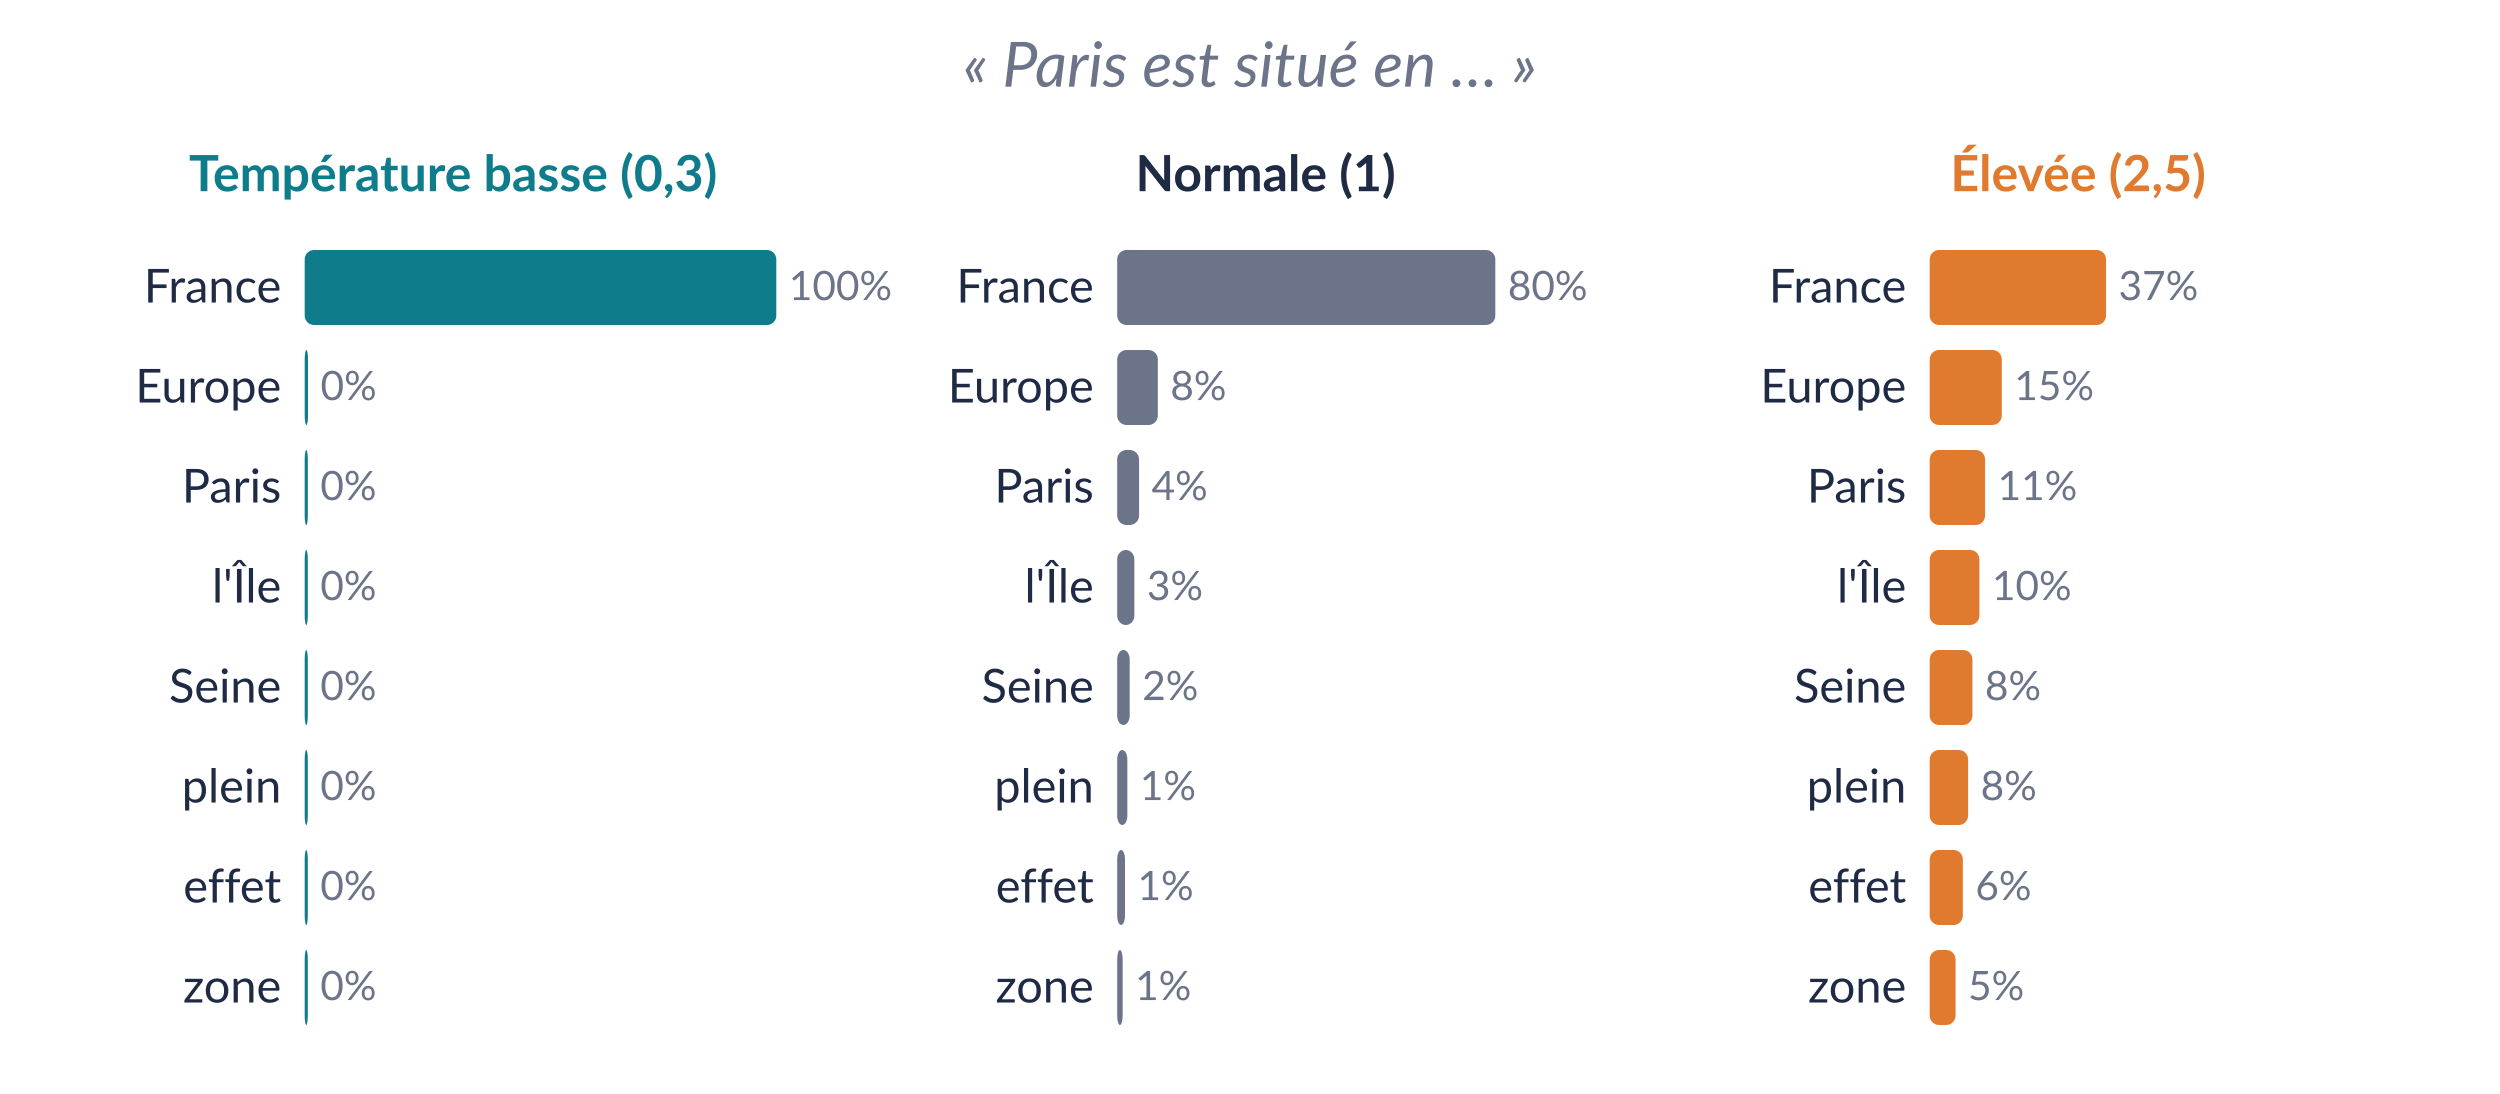
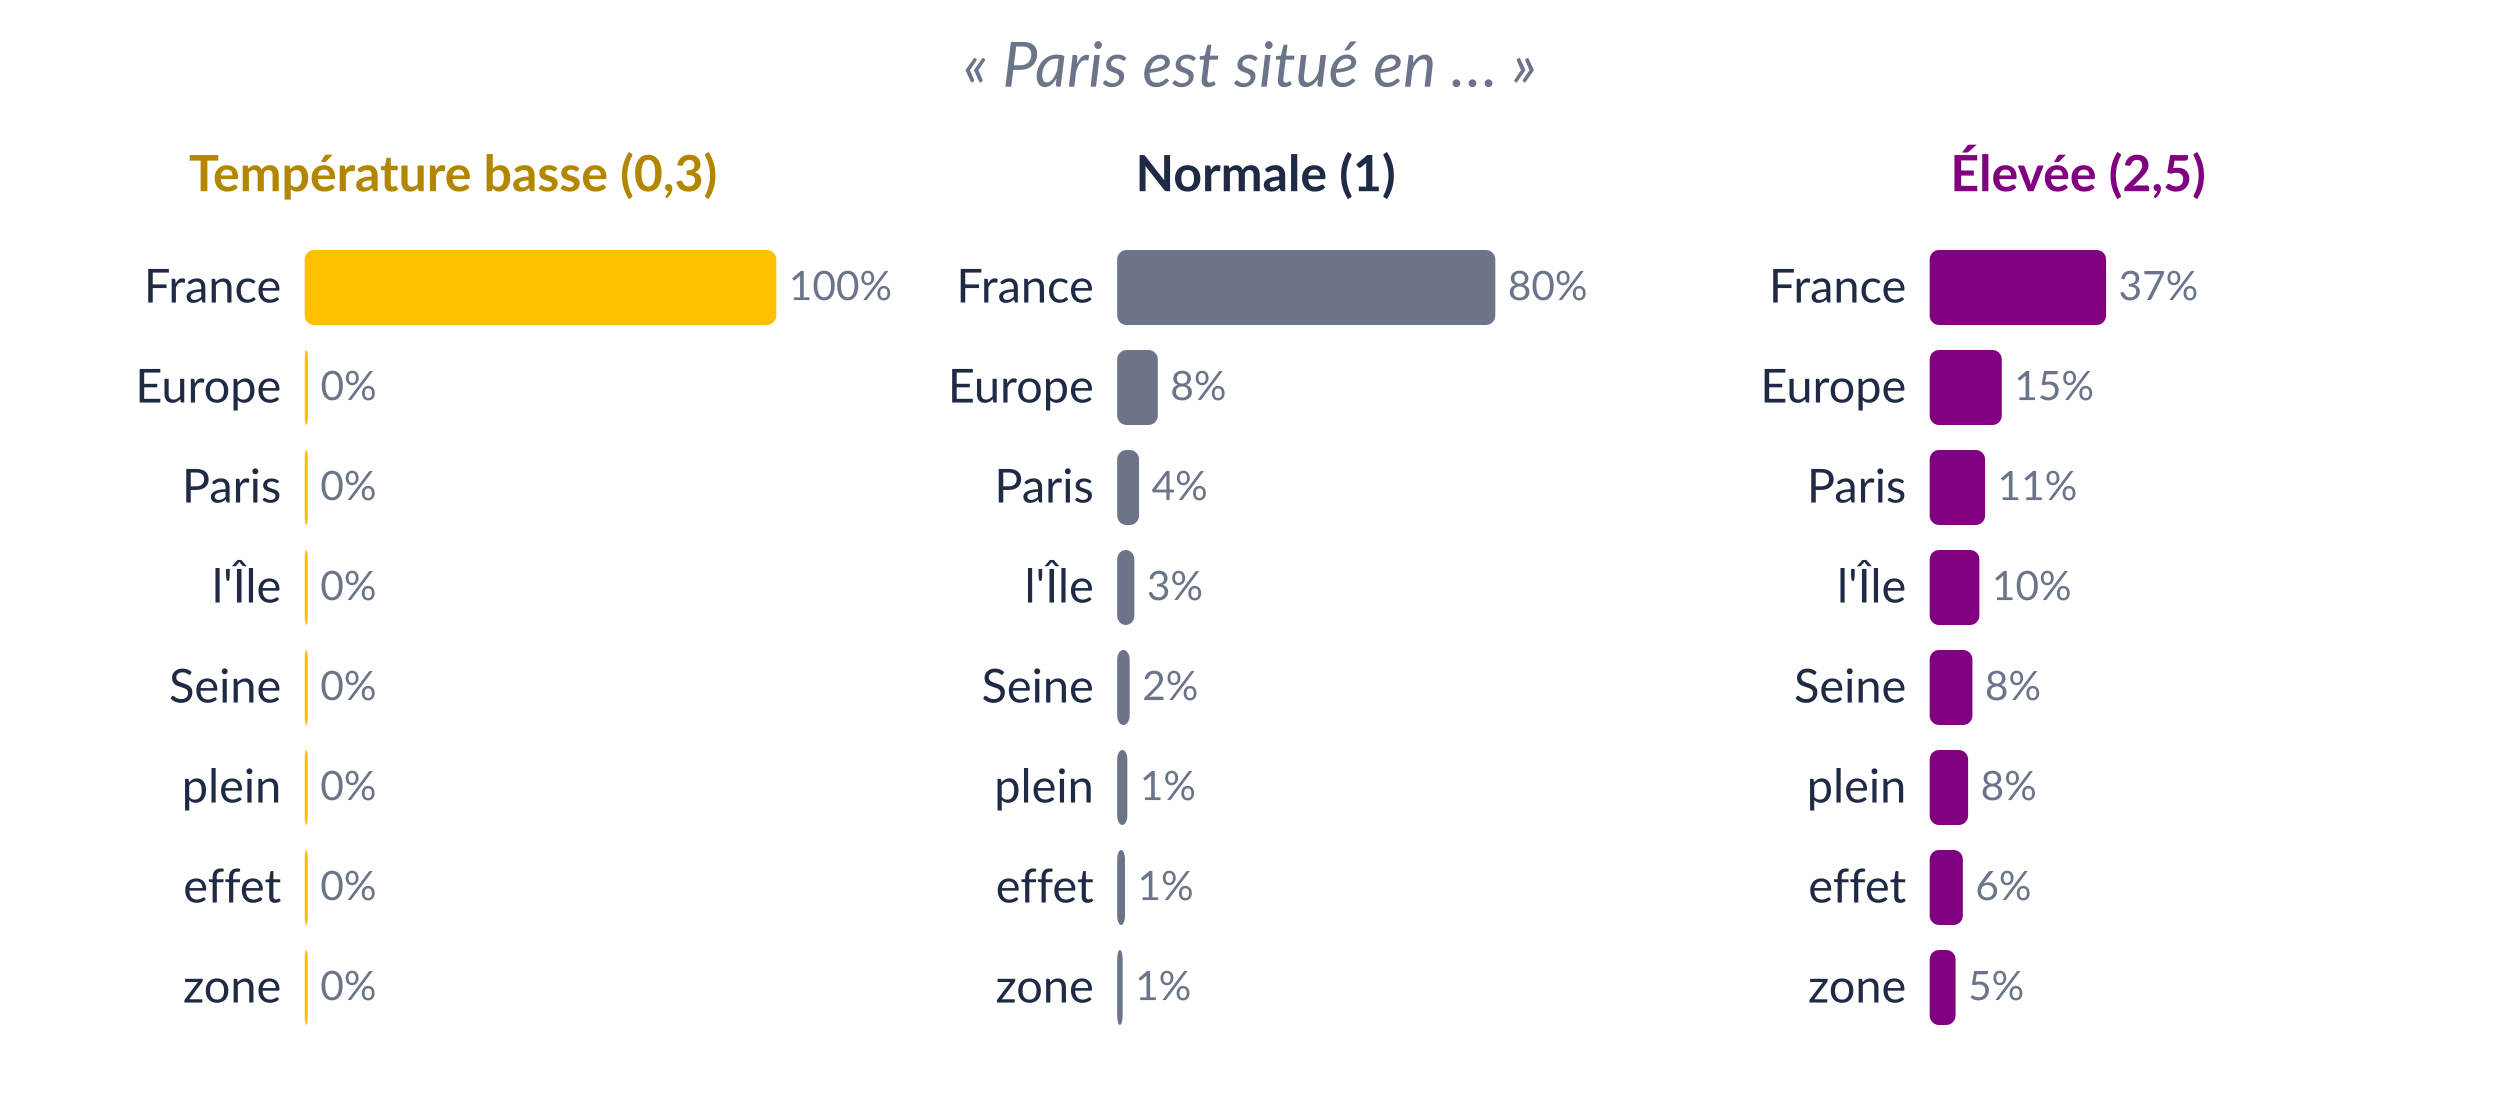
<svg xmlns="http://www.w3.org/2000/svg" viewBox="0 0 1600 700" width="1600" height="700">
  <text font-family="Lato, 'Noto Sans', 'Helvetica Neue', Arial, sans-serif" font-size="40" fill="#6b7489" font-weight="normal" text-anchor="middle" dominant-baseline="central" style="font-style:italic;">
    <tspan x="800" y="40.0">« Paris est situé en … »</tspan>
  </text>
-   <text font-family="Lato, 'Noto Sans', 'Helvetica Neue', Arial, sans-serif" font-size="32" fill="#0f7c8c" font-weight="bold" text-anchor="middle" dominant-baseline="central" style="">
+   <text font-family="Lato, 'Noto Sans', 'Helvetica Neue', Arial, sans-serif" font-size="32" fill="#b38600" font-weight="bold" text-anchor="middle" dominant-baseline="central" style="">
    <tspan x="290" y="110.0">Température basse (0,3)</tspan>
  </text>
  <text font-family="Lato, 'Noto Sans', 'Helvetica Neue', Arial, sans-serif" font-size="30" fill="#1f2a44" font-weight="normal" text-anchor="end" dominant-baseline="central" style="">
    <tspan x="180" y="182.0">France</tspan>
  </text>
-   <rect x="195" y="160" width="301.84" height="48" rx="6" fill="#0f7c8c" opacity="1" />
+   <rect x="195" y="160" width="301.84" height="48" rx="6" fill="#ffc000" opacity="1" />
  <text font-family="Lato, 'Noto Sans', 'Helvetica Neue', Arial, sans-serif" font-size="26" fill="#6b7489" font-weight="normal" text-anchor="start" dominant-baseline="central" style="">
    <tspan x="504.84" y="182.0">100%</tspan>
  </text>
  <text font-family="Lato, 'Noto Sans', 'Helvetica Neue', Arial, sans-serif" font-size="30" fill="#1f2a44" font-weight="normal" text-anchor="end" dominant-baseline="central" style="">
    <tspan x="180" y="246.0">Europe</tspan>
  </text>
-   <rect x="195" y="224" width="2.139" height="48" rx="6" fill="#0f7c8c" opacity="1" />
+   <rect x="195" y="224" width="2.139" height="48" rx="6" fill="#ffc000" opacity="1" />
  <text font-family="Lato, 'Noto Sans', 'Helvetica Neue', Arial, sans-serif" font-size="26" fill="#6b7489" font-weight="normal" text-anchor="start" dominant-baseline="central" style="">
    <tspan x="205.139" y="246.0">0%</tspan>
  </text>
  <text font-family="Lato, 'Noto Sans', 'Helvetica Neue', Arial, sans-serif" font-size="30" fill="#1f2a44" font-weight="normal" text-anchor="end" dominant-baseline="central" style="">
    <tspan x="180" y="310.0">Paris</tspan>
  </text>
-   <rect x="195" y="288" width="2.014" height="48" rx="6" fill="#0f7c8c" opacity="1" />
+   <rect x="195" y="288" width="2.014" height="48" rx="6" fill="#ffc000" opacity="1" />
  <text font-family="Lato, 'Noto Sans', 'Helvetica Neue', Arial, sans-serif" font-size="26" fill="#6b7489" font-weight="normal" text-anchor="start" dominant-baseline="central" style="">
    <tspan x="205.014" y="310.0">0%</tspan>
  </text>
  <text font-family="Lato, 'Noto Sans', 'Helvetica Neue', Arial, sans-serif" font-size="30" fill="#1f2a44" font-weight="normal" text-anchor="end" dominant-baseline="central" style="">
    <tspan x="180" y="374.0">l'Île</tspan>
  </text>
-   <rect x="195" y="352" width="2.005" height="48" rx="6" fill="#0f7c8c" opacity="1" />
+   <rect x="195" y="352" width="2.005" height="48" rx="6" fill="#ffc000" opacity="1" />
  <text font-family="Lato, 'Noto Sans', 'Helvetica Neue', Arial, sans-serif" font-size="26" fill="#6b7489" font-weight="normal" text-anchor="start" dominant-baseline="central" style="">
    <tspan x="205.005" y="374.0">0%</tspan>
  </text>
  <text font-family="Lato, 'Noto Sans', 'Helvetica Neue', Arial, sans-serif" font-size="30" fill="#1f2a44" font-weight="normal" text-anchor="end" dominant-baseline="central" style="">
    <tspan x="180" y="438.0">Seine</tspan>
  </text>
-   <rect x="195" y="416" width="2.001" height="48" rx="6" fill="#0f7c8c" opacity="1" />
+   <rect x="195" y="416" width="2.001" height="48" rx="6" fill="#ffc000" opacity="1" />
  <text font-family="Lato, 'Noto Sans', 'Helvetica Neue', Arial, sans-serif" font-size="26" fill="#6b7489" font-weight="normal" text-anchor="start" dominant-baseline="central" style="">
    <tspan x="205.001" y="438.0">0%</tspan>
  </text>
  <text font-family="Lato, 'Noto Sans', 'Helvetica Neue', Arial, sans-serif" font-size="30" fill="#1f2a44" font-weight="normal" text-anchor="end" dominant-baseline="central" style="">
    <tspan x="180" y="502.0">plein</tspan>
  </text>
-   <rect x="195" y="480" width="2.001" height="48" rx="6" fill="#0f7c8c" opacity="1" />
+   <rect x="195" y="480" width="2.001" height="48" rx="6" fill="#ffc000" opacity="1" />
  <text font-family="Lato, 'Noto Sans', 'Helvetica Neue', Arial, sans-serif" font-size="26" fill="#6b7489" font-weight="normal" text-anchor="start" dominant-baseline="central" style="">
    <tspan x="205.001" y="502.0">0%</tspan>
  </text>
  <text font-family="Lato, 'Noto Sans', 'Helvetica Neue', Arial, sans-serif" font-size="30" fill="#1f2a44" font-weight="normal" text-anchor="end" dominant-baseline="central" style="">
    <tspan x="180" y="566.0">effet</tspan>
  </text>
-   <rect x="195" y="544" width="2" height="48" rx="6" fill="#0f7c8c" opacity="1" />
+   <rect x="195" y="544" width="2" height="48" rx="6" fill="#ffc000" opacity="1" />
  <text font-family="Lato, 'Noto Sans', 'Helvetica Neue', Arial, sans-serif" font-size="26" fill="#6b7489" font-weight="normal" text-anchor="start" dominant-baseline="central" style="">
    <tspan x="205" y="566.0">0%</tspan>
  </text>
  <text font-family="Lato, 'Noto Sans', 'Helvetica Neue', Arial, sans-serif" font-size="30" fill="#1f2a44" font-weight="normal" text-anchor="end" dominant-baseline="central" style="">
    <tspan x="180" y="630.0">zone</tspan>
  </text>
-   <rect x="195" y="608" width="2" height="48" rx="6" fill="#0f7c8c" opacity="1" />
+   <rect x="195" y="608" width="2" height="48" rx="6" fill="#ffc000" opacity="1" />
  <text font-family="Lato, 'Noto Sans', 'Helvetica Neue', Arial, sans-serif" font-size="26" fill="#6b7489" font-weight="normal" text-anchor="start" dominant-baseline="central" style="">
    <tspan x="205" y="630.0">0%</tspan>
  </text>
  <text font-family="Lato, 'Noto Sans', 'Helvetica Neue', Arial, sans-serif" font-size="32" fill="#1f2a44" font-weight="bold" text-anchor="middle" dominant-baseline="central" style="">
    <tspan x="810" y="110.0">Normale (1)</tspan>
  </text>
  <text font-family="Lato, 'Noto Sans', 'Helvetica Neue', Arial, sans-serif" font-size="30" fill="#1f2a44" font-weight="normal" text-anchor="end" dominant-baseline="central" style="">
    <tspan x="700" y="182.0">France</tspan>
  </text>
  <rect x="715" y="160" width="242.0" height="48" rx="6" fill="#6b7489" opacity="1" />
  <text font-family="Lato, 'Noto Sans', 'Helvetica Neue', Arial, sans-serif" font-size="26" fill="#6b7489" font-weight="normal" text-anchor="start" dominant-baseline="central" style="">
    <tspan x="965.0" y="182.0">80%</tspan>
  </text>
  <text font-family="Lato, 'Noto Sans', 'Helvetica Neue', Arial, sans-serif" font-size="30" fill="#1f2a44" font-weight="normal" text-anchor="end" dominant-baseline="central" style="">
    <tspan x="700" y="246.0">Europe</tspan>
  </text>
  <rect x="715" y="224" width="26" height="48" rx="6" fill="#6b7489" opacity="1" />
  <text font-family="Lato, 'Noto Sans', 'Helvetica Neue', Arial, sans-serif" font-size="26" fill="#6b7489" font-weight="normal" text-anchor="start" dominant-baseline="central" style="">
    <tspan x="749.0" y="246.0">8%</tspan>
  </text>
  <text font-family="Lato, 'Noto Sans', 'Helvetica Neue', Arial, sans-serif" font-size="30" fill="#1f2a44" font-weight="normal" text-anchor="end" dominant-baseline="central" style="">
    <tspan x="700" y="310.0">Paris</tspan>
  </text>
  <rect x="715" y="288" width="14" height="48" rx="6" fill="#6b7489" opacity="1" />
  <text font-family="Lato, 'Noto Sans', 'Helvetica Neue', Arial, sans-serif" font-size="26" fill="#6b7489" font-weight="normal" text-anchor="start" dominant-baseline="central" style="">
    <tspan x="737.0" y="310.0">4%</tspan>
  </text>
  <text font-family="Lato, 'Noto Sans', 'Helvetica Neue', Arial, sans-serif" font-size="30" fill="#1f2a44" font-weight="normal" text-anchor="end" dominant-baseline="central" style="">
    <tspan x="700" y="374.0">l'Île</tspan>
  </text>
  <rect x="715" y="352" width="11" height="48" rx="6" fill="#6b7489" opacity="1" />
  <text font-family="Lato, 'Noto Sans', 'Helvetica Neue', Arial, sans-serif" font-size="26" fill="#6b7489" font-weight="normal" text-anchor="start" dominant-baseline="central" style="">
    <tspan x="734.0" y="374.0">3%</tspan>
  </text>
  <text font-family="Lato, 'Noto Sans', 'Helvetica Neue', Arial, sans-serif" font-size="30" fill="#1f2a44" font-weight="normal" text-anchor="end" dominant-baseline="central" style="">
    <tspan x="700" y="438.0">Seine</tspan>
  </text>
  <rect x="715" y="416" width="8.0" height="48" rx="6" fill="#6b7489" opacity="1" />
  <text font-family="Lato, 'Noto Sans', 'Helvetica Neue', Arial, sans-serif" font-size="26" fill="#6b7489" font-weight="normal" text-anchor="start" dominant-baseline="central" style="">
    <tspan x="731.0" y="438.0">2%</tspan>
  </text>
  <text font-family="Lato, 'Noto Sans', 'Helvetica Neue', Arial, sans-serif" font-size="30" fill="#1f2a44" font-weight="normal" text-anchor="end" dominant-baseline="central" style="">
    <tspan x="700" y="502.0">plein</tspan>
  </text>
  <rect x="715" y="480" width="6.5" height="48" rx="6" fill="#6b7489" opacity="1" />
  <text font-family="Lato, 'Noto Sans', 'Helvetica Neue', Arial, sans-serif" font-size="26" fill="#6b7489" font-weight="normal" text-anchor="start" dominant-baseline="central" style="">
    <tspan x="729.5" y="502.0">1%</tspan>
  </text>
  <text font-family="Lato, 'Noto Sans', 'Helvetica Neue', Arial, sans-serif" font-size="30" fill="#1f2a44" font-weight="normal" text-anchor="end" dominant-baseline="central" style="">
    <tspan x="700" y="566.0">effet</tspan>
  </text>
  <rect x="715" y="544" width="5" height="48" rx="6" fill="#6b7489" opacity="1" />
  <text font-family="Lato, 'Noto Sans', 'Helvetica Neue', Arial, sans-serif" font-size="26" fill="#6b7489" font-weight="normal" text-anchor="start" dominant-baseline="central" style="">
    <tspan x="728.0" y="566.0">1%</tspan>
  </text>
  <text font-family="Lato, 'Noto Sans', 'Helvetica Neue', Arial, sans-serif" font-size="30" fill="#1f2a44" font-weight="normal" text-anchor="end" dominant-baseline="central" style="">
    <tspan x="700" y="630.0">zone</tspan>
  </text>
  <rect x="715" y="608" width="3.5" height="48" rx="6" fill="#6b7489" opacity="1" />
  <text font-family="Lato, 'Noto Sans', 'Helvetica Neue', Arial, sans-serif" font-size="26" fill="#6b7489" font-weight="normal" text-anchor="start" dominant-baseline="central" style="">
    <tspan x="726.5" y="630.0">1%</tspan>
  </text>
-   <text font-family="Lato, 'Noto Sans', 'Helvetica Neue', Arial, sans-serif" font-size="32" fill="#e07a2f" font-weight="bold" text-anchor="middle" dominant-baseline="central" style="">
+   <text font-family="Lato, 'Noto Sans', 'Helvetica Neue', Arial, sans-serif" font-size="32" fill="#800080" font-weight="bold" text-anchor="middle" dominant-baseline="central" style="">
    <tspan x="1330" y="110.0">Élevée (2,5)</tspan>
  </text>
  <text font-family="Lato, 'Noto Sans', 'Helvetica Neue', Arial, sans-serif" font-size="30" fill="#1f2a44" font-weight="normal" text-anchor="end" dominant-baseline="central" style="">
    <tspan x="1220" y="182.0">France</tspan>
  </text>
-   <rect x="1235" y="160" width="112.873" height="48" rx="6" fill="#e07a2f" opacity="1" />
+   <rect x="1235" y="160" width="112.873" height="48" rx="6" fill="#800080" opacity="1" />
  <text font-family="Lato, 'Noto Sans', 'Helvetica Neue', Arial, sans-serif" font-size="26" fill="#6b7489" font-weight="normal" text-anchor="start" dominant-baseline="central" style="">
    <tspan x="1355.873" y="182.0">37%</tspan>
  </text>
  <text font-family="Lato, 'Noto Sans', 'Helvetica Neue', Arial, sans-serif" font-size="30" fill="#1f2a44" font-weight="normal" text-anchor="end" dominant-baseline="central" style="">
    <tspan x="1220" y="246.0">Europe</tspan>
  </text>
-   <rect x="1235" y="224" width="46.139" height="48" rx="6" fill="#e07a2f" opacity="1" />
+   <rect x="1235" y="224" width="46.139" height="48" rx="6" fill="#800080" opacity="1" />
  <text font-family="Lato, 'Noto Sans', 'Helvetica Neue', Arial, sans-serif" font-size="26" fill="#6b7489" font-weight="normal" text-anchor="start" dominant-baseline="central" style="">
    <tspan x="1289.139" y="246.0">15%</tspan>
  </text>
  <text font-family="Lato, 'Noto Sans', 'Helvetica Neue', Arial, sans-serif" font-size="30" fill="#1f2a44" font-weight="normal" text-anchor="end" dominant-baseline="central" style="">
    <tspan x="1220" y="310.0">Paris</tspan>
  </text>
-   <rect x="1235" y="288" width="35.451" height="48" rx="6" fill="#e07a2f" opacity="1" />
+   <rect x="1235" y="288" width="35.451" height="48" rx="6" fill="#800080" opacity="1" />
  <text font-family="Lato, 'Noto Sans', 'Helvetica Neue', Arial, sans-serif" font-size="26" fill="#6b7489" font-weight="normal" text-anchor="start" dominant-baseline="central" style="">
    <tspan x="1278.451" y="310.0">11%</tspan>
  </text>
  <text font-family="Lato, 'Noto Sans', 'Helvetica Neue', Arial, sans-serif" font-size="30" fill="#1f2a44" font-weight="normal" text-anchor="end" dominant-baseline="central" style="">
    <tspan x="1220" y="374.0">l'Île</tspan>
  </text>
-   <rect x="1235" y="352" width="31.815" height="48" rx="6" fill="#e07a2f" opacity="1" />
+   <rect x="1235" y="352" width="31.815" height="48" rx="6" fill="#800080" opacity="1" />
  <text font-family="Lato, 'Noto Sans', 'Helvetica Neue', Arial, sans-serif" font-size="26" fill="#6b7489" font-weight="normal" text-anchor="start" dominant-baseline="central" style="">
    <tspan x="1274.815" y="374.0">10%</tspan>
  </text>
  <text font-family="Lato, 'Noto Sans', 'Helvetica Neue', Arial, sans-serif" font-size="30" fill="#1f2a44" font-weight="normal" text-anchor="end" dominant-baseline="central" style="">
    <tspan x="1220" y="438.0">Seine</tspan>
  </text>
-   <rect x="1235" y="416" width="27.351" height="48" rx="6" fill="#e07a2f" opacity="1" />
+   <rect x="1235" y="416" width="27.351" height="48" rx="6" fill="#800080" opacity="1" />
  <text font-family="Lato, 'Noto Sans', 'Helvetica Neue', Arial, sans-serif" font-size="26" fill="#6b7489" font-weight="normal" text-anchor="start" dominant-baseline="central" style="">
    <tspan x="1270.351" y="438.0">8%</tspan>
  </text>
  <text font-family="Lato, 'Noto Sans', 'Helvetica Neue', Arial, sans-serif" font-size="30" fill="#1f2a44" font-weight="normal" text-anchor="end" dominant-baseline="central" style="">
    <tspan x="1220" y="502.0">plein</tspan>
  </text>
-   <rect x="1235" y="480" width="24.596" height="48" rx="6" fill="#e07a2f" opacity="1" />
+   <rect x="1235" y="480" width="24.596" height="48" rx="6" fill="#800080" opacity="1" />
  <text font-family="Lato, 'Noto Sans', 'Helvetica Neue', Arial, sans-serif" font-size="26" fill="#6b7489" font-weight="normal" text-anchor="start" dominant-baseline="central" style="">
    <tspan x="1267.596" y="502.0">8%</tspan>
  </text>
  <text font-family="Lato, 'Noto Sans', 'Helvetica Neue', Arial, sans-serif" font-size="30" fill="#1f2a44" font-weight="normal" text-anchor="end" dominant-baseline="central" style="">
    <tspan x="1220" y="566.0">effet</tspan>
  </text>
-   <rect x="1235" y="544" width="21.213" height="48" rx="6" fill="#e07a2f" opacity="1" />
+   <rect x="1235" y="544" width="21.213" height="48" rx="6" fill="#800080" opacity="1" />
  <text font-family="Lato, 'Noto Sans', 'Helvetica Neue', Arial, sans-serif" font-size="26" fill="#6b7489" font-weight="normal" text-anchor="start" dominant-baseline="central" style="">
    <tspan x="1264.213" y="566.0">6%</tspan>
  </text>
  <text font-family="Lato, 'Noto Sans', 'Helvetica Neue', Arial, sans-serif" font-size="30" fill="#1f2a44" font-weight="normal" text-anchor="end" dominant-baseline="central" style="">
    <tspan x="1220" y="630.0">zone</tspan>
  </text>
-   <rect x="1235" y="608" width="16.561" height="48" rx="6" fill="#e07a2f" opacity="1" />
+   <rect x="1235" y="608" width="16.561" height="48" rx="6" fill="#800080" opacity="1" />
  <text font-family="Lato, 'Noto Sans', 'Helvetica Neue', Arial, sans-serif" font-size="26" fill="#6b7489" font-weight="normal" text-anchor="start" dominant-baseline="central" style="">
    <tspan x="1259.561" y="630.0">5%</tspan>
  </text>
</svg>
